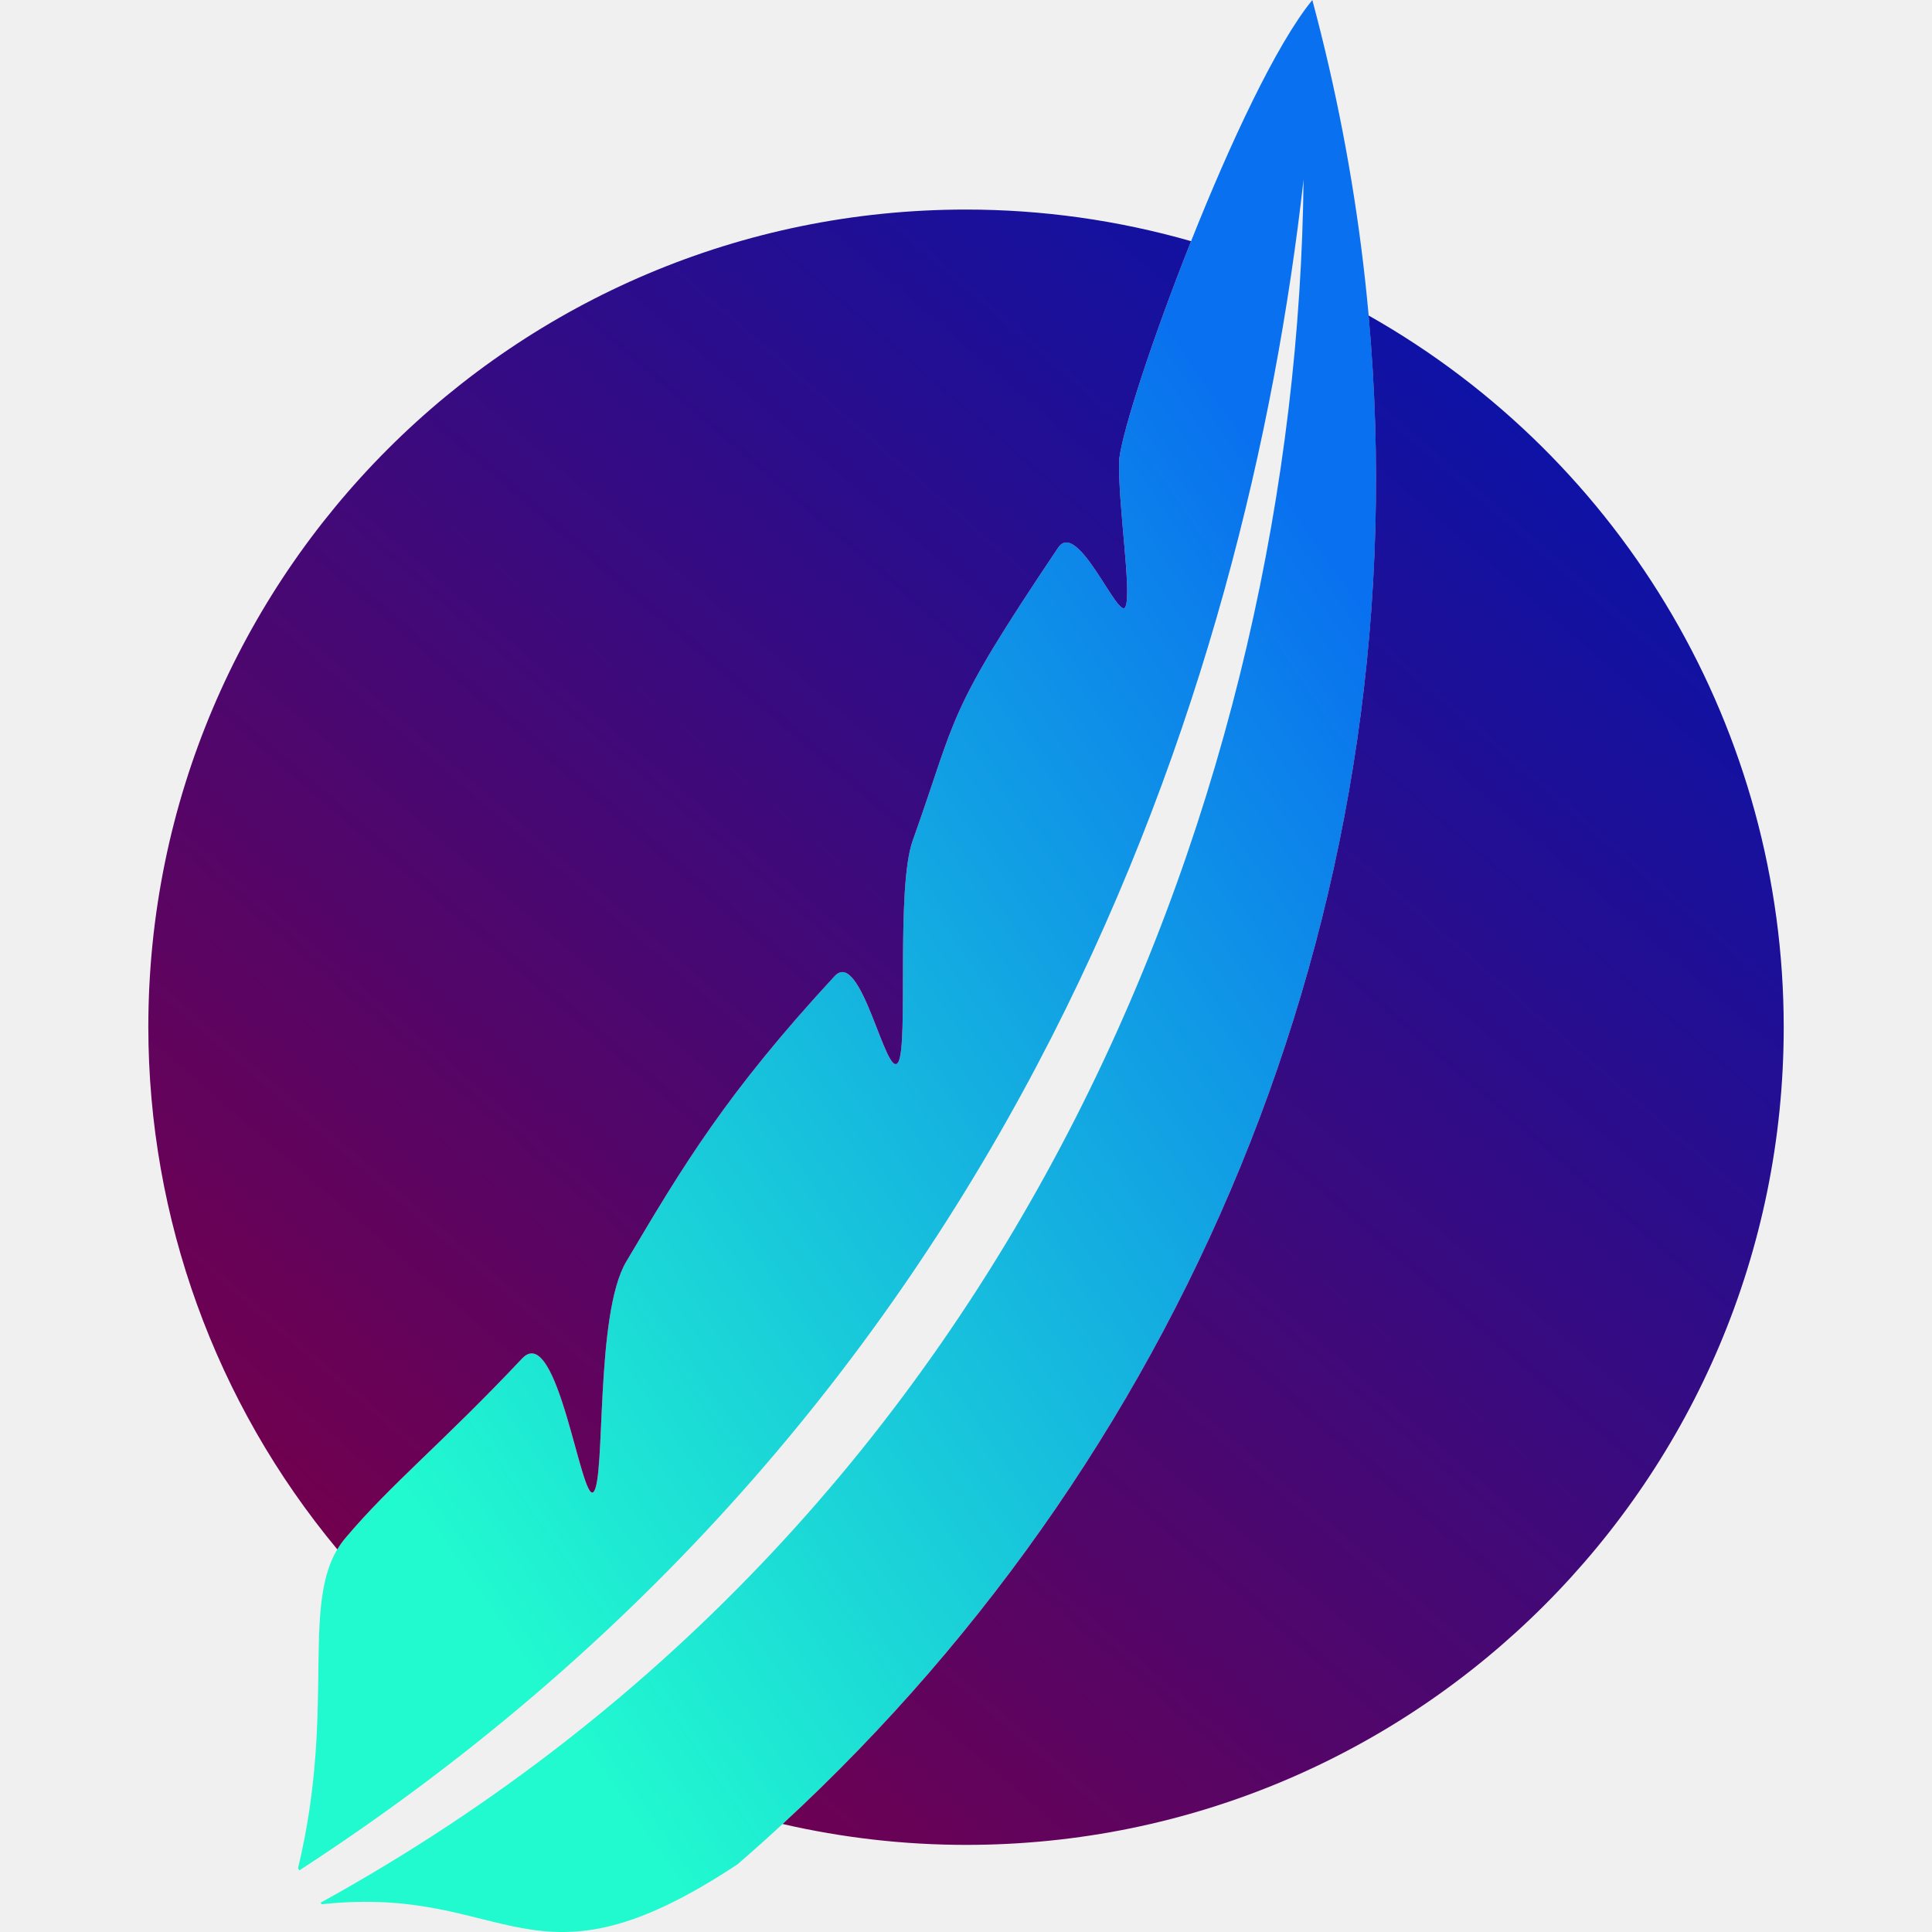
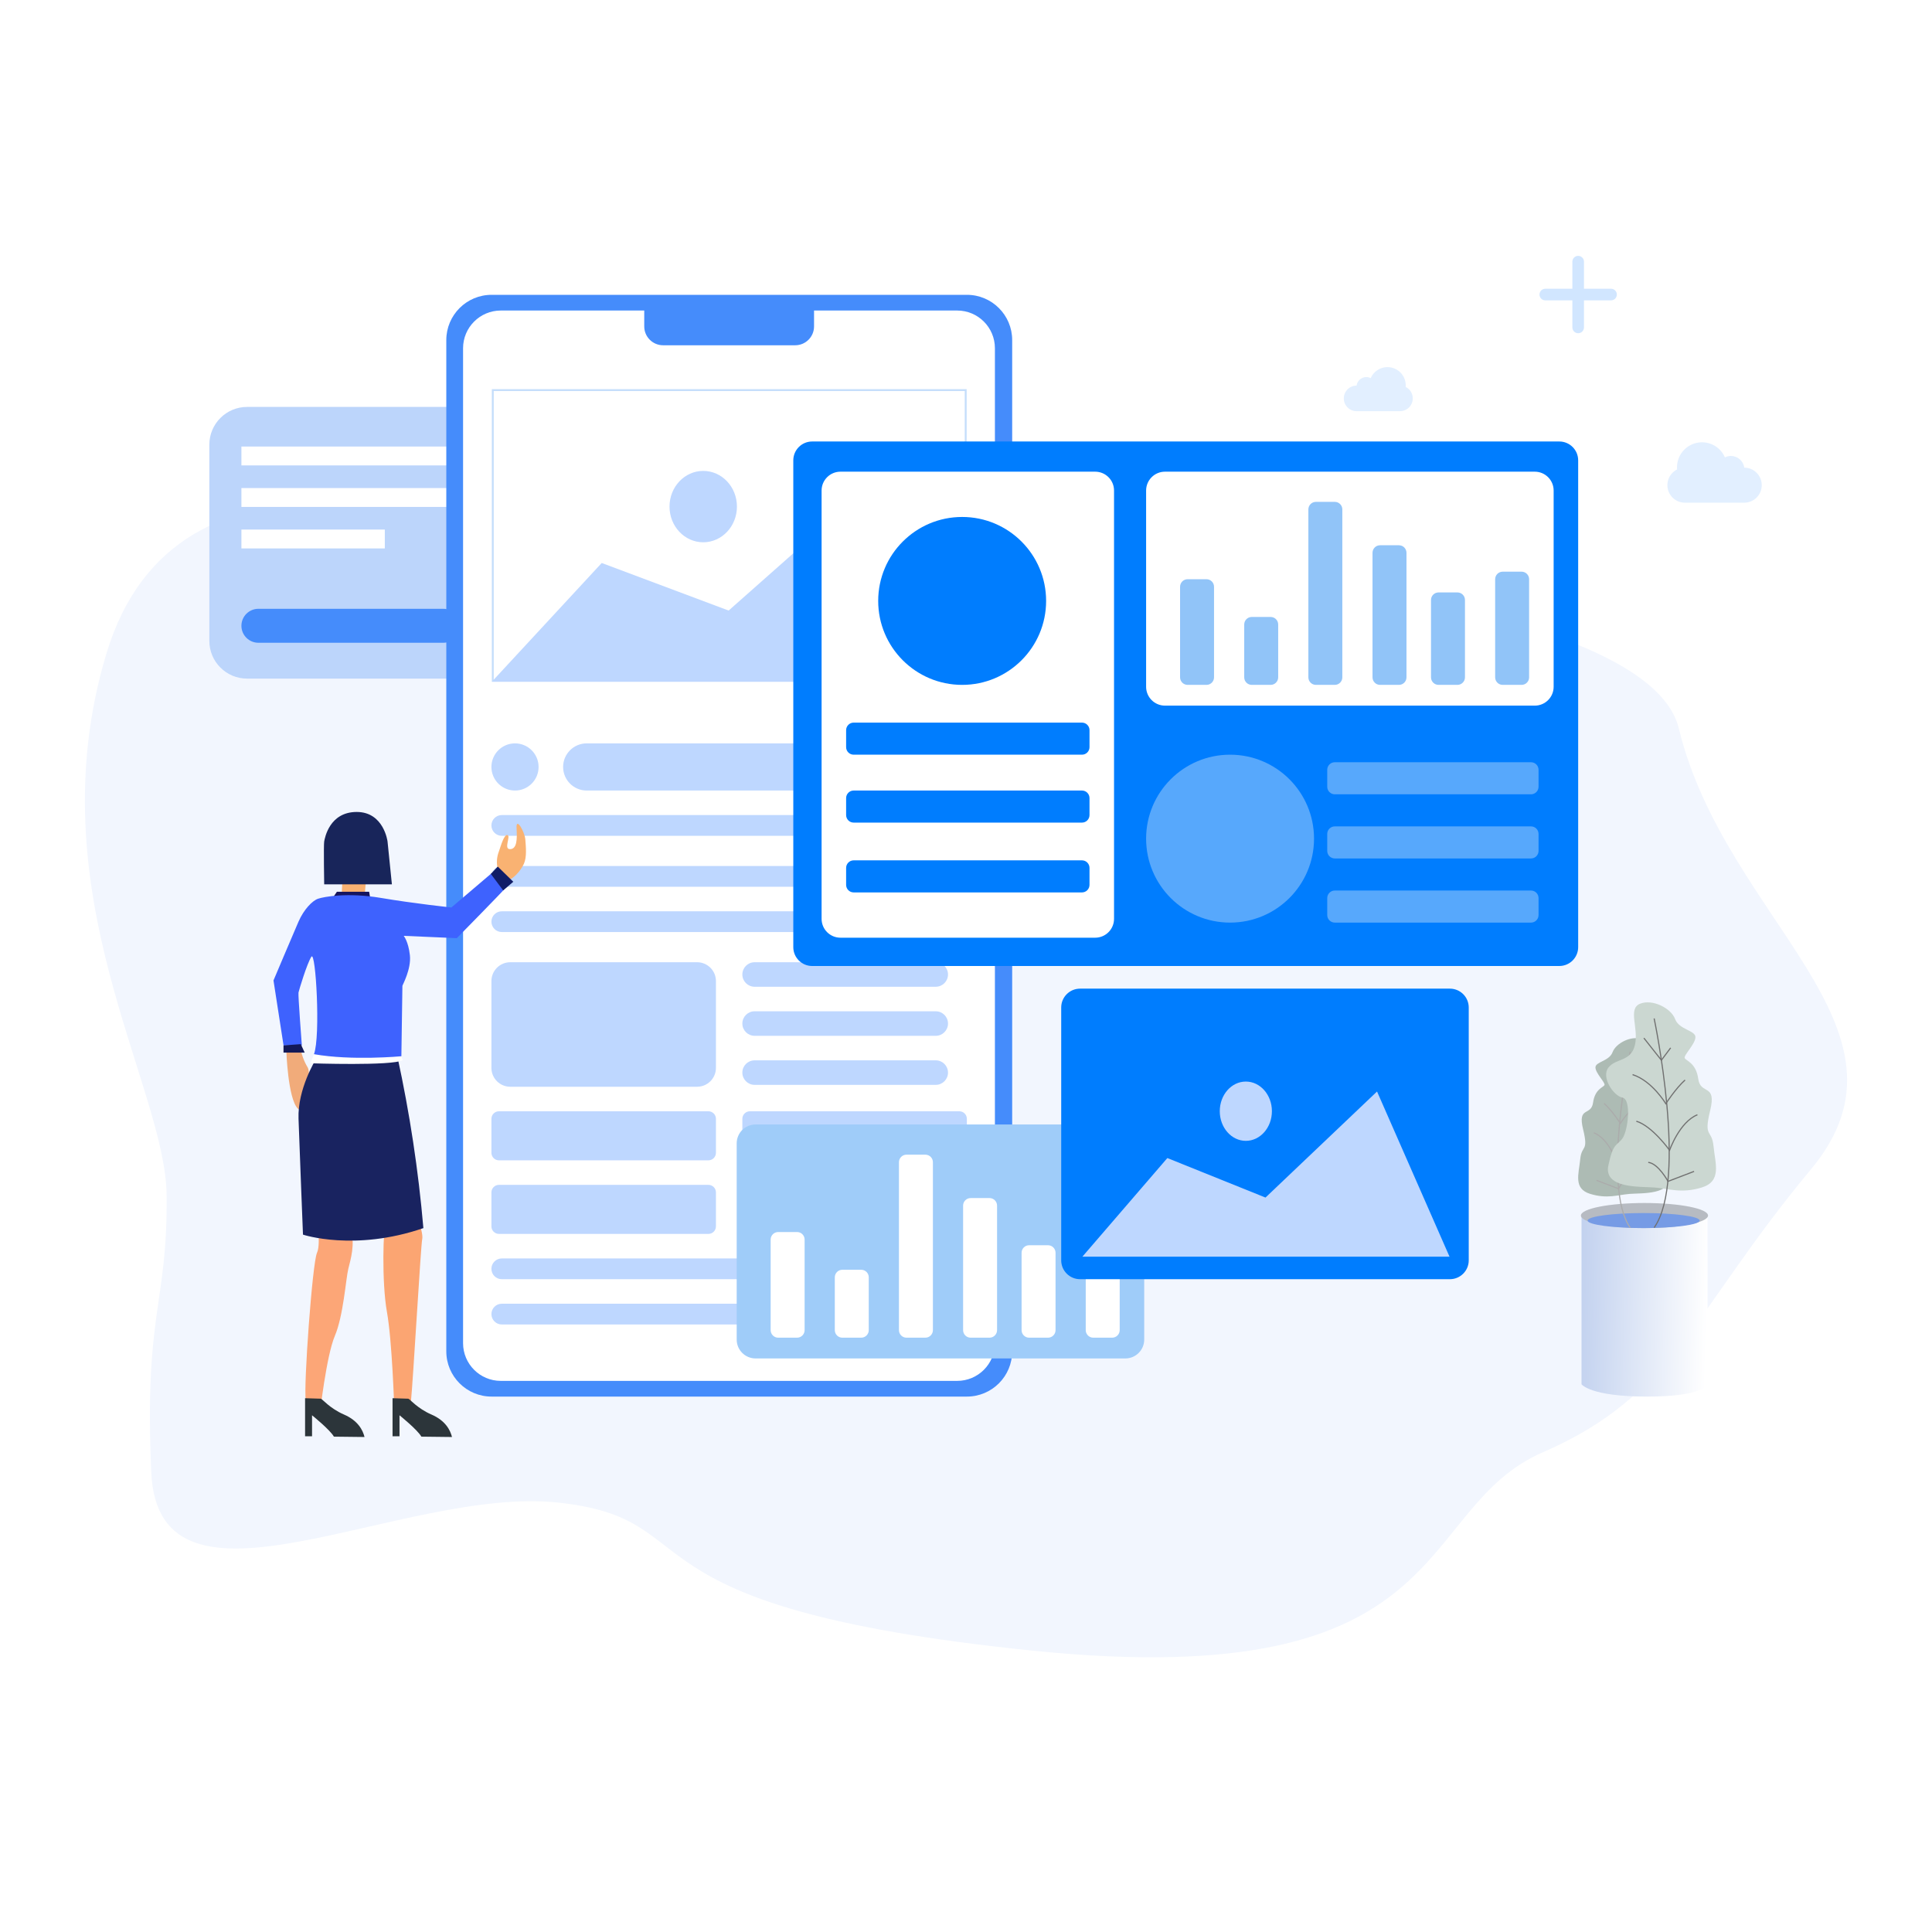
- <svg xmlns="http://www.w3.org/2000/svg" xmlns:xlink="http://www.w3.org/1999/xlink" width="512" height="512" version="1.1" viewBox="0 0 512 512">
+ <svg xmlns="http://www.w3.org/2000/svg" viewBox="0 0 1024 1024" height="1024" width="1024">
  <defs>
-     <linearGradient id="linearGradient22708">
-       <stop stop-color="#21facf" offset="0" />
-       <stop stop-color="#0970ef" offset="1" />
+     <clipPath id="clip-path">
+       <rect style="isolation: isolate" fill="#fff" height="1024" width="1024" id="阅读资料" />
+     </clipPath>
+     <linearGradient gradientUnits="objectBoundingBox" y2="0.457" x2="1" y1="0.418" id="linear-gradient">
+       <stop stop-color="#c3d2ef" offset="0" />
+       <stop stop-color="#fff" offset="1" />
    </linearGradient>
-     <linearGradient id="linearGradient6949" x1="68.454" x2="198.59" y1="246.73" y2="96.35" gradientTransform="translate(-5.754,-56.594)" gradientUnits="userSpaceOnUse">
-       <stop stop-color="#72004e" offset="0" />
-       <stop stop-color="#0015b1" offset="1" />
-     </linearGradient>
-     <linearGradient id="linearGradient22718" x1="56.735" x2="155.2" y1="246.96" y2="58.575" gradientUnits="userSpaceOnUse">
-       <stop stop-color="#4f00da" offset="0" />
-       <stop stop-color="#e5311b" offset="1" />
-     </linearGradient>
-     <linearGradient id="linearGradient23463" x1="68.454" x2="198.59" y1="246.73" y2="96.35" gradientUnits="userSpaceOnUse" xlink:href="#linearGradient22708" />
-     <linearGradient id="linearGradient903" x1="54.478" x2="192.1" y1="247.56" y2="9.809" gradientTransform="matrix(.87923 0 0 .87923 -9.551 48.787)" gradientUnits="userSpaceOnUse">
-       <stop stop-color="#dc180d" offset="0" />
-       <stop stop-color="#f96e20" offset=".5" />
-       <stop stop-color="#f4ce41" offset="1" />
-     </linearGradient>
-     <linearGradient id="linearGradient918" x1="39.468" x2="154.99" y1="204.22" y2="124.47" gradientUnits="userSpaceOnUse" xlink:href="#linearGradient22708" />
+     <clipPath id="clip-阅读资料-2">
+       <rect height="1024" width="1024" />
+     </clipPath>
  </defs>
-   <g transform="matrix(2.473 0 0 2.473 -4.8978 -4.8812)">
-     <path transform="translate(-5.5496,-57.412)" d="m148.16 59.393c-7.71 9.399-19.951 42.888-20.696 49.204-0.17 4.674 1.373 14.231 0.672 15.805-0.719 1.613-5.117-9.446-7.215-6.327-12.219 18.168-10.7 17.731-15.582 31.378-1.836 5.131-0.424 21.99-1.567 23.773-1.273 1.987-3.962-12.31-6.806-9.236-11.603 12.54-16.279 20.379-22.336 30.607-3.359 5.673-2.182 23.33-3.506 24.674-1.302 1.321-3.857-18.326-7.644-14.309-8.519 9.038-14.054 13.441-18.946 19.252-5.198 6.174-0.783 17.584-5.067 35.383l0.145 0.221c77.447-50.308 101.52-127.16 107.61-181.19-0.681 63.93-29.41 142.78-105.33 184.65l0.113 0.171c20.241-2.181 22.307 10.458 44.562-4.284 55.792-48.277 81.856-124.29 61.593-199.78z" display="none" fill="url(#linearGradient903)" />
-     <path transform="translate(-5.5498,-57.412)" d="m148.16 59.393c-7.71 9.399-19.951 42.888-20.696 49.204-0.17 4.674 1.373 14.231 0.672 15.805-0.719 1.613-5.117-9.446-7.215-6.327-12.219 18.168-10.7 17.731-15.582 31.378-1.836 5.131-0.424 21.99-1.567 23.773-1.273 1.987-3.962-12.31-6.806-9.236-11.603 12.54-16.279 20.379-22.336 30.607-3.359 5.673-2.182 23.33-3.506 24.674-1.302 1.321-3.857-18.326-7.644-14.309-8.519 9.038-14.054 13.441-18.946 19.252-5.198 6.174-0.783 17.584-5.067 35.383l0.145 0.221c77.447-50.308 101.52-127.16 107.61-181.19-0.681 63.93-29.41 142.78-105.33 184.65l0.113 0.171c20.241-2.181 22.307 10.458 44.562-4.284 55.792-48.277 81.856-124.29 61.593-199.78z" fill="url(#linearGradient918)" />
-     <g transform="translate(0 2.0218e-5)">
-       <path transform="translate(-5.7543,-56.594)" d="m111.25 81.024c-48.394-1.5e-5 -87.625 39.231-87.625 87.625 0.017 20.443 7.182 40.236 20.253 55.954 0.252-0.422 0.536-0.824 0.858-1.206 4.892-5.81 10.427-10.214 18.946-19.252 3.787-4.018 6.341 15.63 7.644 14.309 1.324-1.344 0.147-19.001 3.506-24.674 6.056-10.228 10.733-18.067 22.336-30.607 2.844-3.074 5.533 11.223 6.806 9.236 1.142-1.782-0.269-18.641 1.566-23.773 4.882-13.647 3.363-13.21 15.582-31.378 2.098-3.119 6.496 7.94 7.215 6.327 0.701-1.573-0.842-11.131-0.672-15.805 0.372-3.15 3.604-13.059 7.705-23.367-7.843-2.247-15.962-3.388-24.12-3.389zm43.142 11.356c5.566 61.595-18.426 120.7-62.796 161.65 6.446 1.486 13.04 2.237 19.655 2.239 48.394 1e-5 87.625-39.231 87.625-87.625-3.1e-4 -31.581-16.995-60.719-44.484-76.268z" display="none" fill="url(#linearGradient22718)" />
-       <path transform="translate(-5.754,-56.594)" d="m111.25 81.024c-48.394-1.5e-5 -87.625 39.231-87.625 87.625 0.017 20.443 7.182 40.236 20.253 55.954 0.252-0.422 0.536-0.824 0.858-1.206 4.892-5.81 10.427-10.214 18.946-19.252 3.787-4.018 6.341 15.63 7.644 14.309 1.324-1.344 0.147-19.001 3.506-24.674 6.056-10.228 10.733-18.067 22.336-30.607 2.844-3.074 5.533 11.223 6.806 9.236 1.142-1.782-0.269-18.641 1.566-23.773 4.882-13.647 3.363-13.21 15.582-31.378 2.098-3.119 6.496 7.94 7.215 6.327 0.701-1.573-0.842-11.131-0.672-15.805 0.372-3.15 3.604-13.059 7.705-23.367-7.843-2.247-15.962-3.388-24.12-3.389zm43.142 11.356c5.566 61.595-18.426 120.7-62.796 161.65 6.446 1.486 13.04 2.237 19.655 2.239 48.394 1e-5 87.625-39.231 87.625-87.625-3.1e-4 -31.581-16.995-60.719-44.484-76.268z" display="none" fill="url(#linearGradient23463)" />
-       <path d="m105.5 24.43c-48.394-1.5e-5 -87.625 39.231-87.625 87.625 0.017 20.443 7.182 40.236 20.253 55.954 0.252-0.422 0.536-0.824 0.858-1.206 4.892-5.81 10.427-10.214 18.946-19.252 3.787-4.018 6.341 15.63 7.644 14.309 1.324-1.344 0.147-19.001 3.506-24.674 6.056-10.228 10.733-18.067 22.336-30.607 2.844-3.074 5.533 11.223 6.806 9.236 1.142-1.782-0.269-18.641 1.566-23.773 4.882-13.647 3.363-13.21 15.582-31.378 2.098-3.119 6.496 7.94 7.215 6.327 0.701-1.573-0.842-11.131-0.672-15.805 0.372-3.15 3.604-13.059 7.705-23.367-7.843-2.247-15.962-3.388-24.12-3.389zm43.142 11.356c5.566 61.595-18.426 120.7-62.796 161.65 6.446 1.486 13.04 2.237 19.655 2.239 48.394 1e-5 87.625-39.231 87.625-87.625-3.1e-4 -31.581-16.995-60.719-44.484-76.268z" fill="url(#linearGradient6949)" />
+   <g clip-path="url(#clip-阅读资料-2)" id="阅读资料-2">
+     <rect fill="#fff" height="1024" width="1024" />
+     <g style="isolation: isolate" clip-path="url(#clip-path)" id="阅读资料-3">
+       <rect style="isolation: isolate" fill="#fff" height="1024" width="1024" id="阅读资料-4" />
+       <path style="isolation: isolate" fill="#f2f6fe" transform="translate(45 266.438)" d="M11.3,80.291C49.133-45.948,201.64,14.434,241.366,14.434S820.235,18,844.827,119.68s132.42,158.76,69.993,233.681S842.935,472.879,772.941,503.2,729.43,631.64,502.424,608.45s-168.362-69.57-251.6-78.489S38.951,599.531,35.168,513.906s8.72-88.516,8.145-146.829S-26.537,206.532,11.3,80.291Z" id="路径_1166" />
+       <path style="isolation: isolate" fill="#d1e6ff" transform="translate(815.964 135.615)" d="M17.425,37.925V23.576H3.075a3.075,3.075,0,0,1,0-6.151h14.35V3.075a3.075,3.075,0,1,1,6.15,0v14.35h14.35a3.075,3.075,0,0,1,0,6.151H23.575v14.35a3.075,3.075,0,1,1-6.15,0Z" id="联合_163" />
+       <path style="isolation: isolate" fill="#e2efff" transform="translate(883.746 234.439)" d="M9.291,32A9.292,9.292,0,0,1,5.137,14.4Q5.1,13.914,5.1,13.42A13.244,13.244,0,0,1,30.5,7.978a7.048,7.048,0,0,1,3.177-.752,7.171,7.171,0,0,1,7.07,6.194A9.29,9.29,0,0,1,40.709,32Z" id="联合_164" />
+       <path style="isolation: isolate" fill="#e2efff" transform="translate(712.255 194.588)" d="M6.779,23.35A6.779,6.779,0,0,1,6.766,9.792a5.239,5.239,0,0,1,5.168-4.52,5.158,5.158,0,0,1,2.322.549A9.683,9.683,0,0,1,32.819,9.792q0,.358-.025.711A6.78,6.78,0,0,1,29.768,23.35Z" id="联合_165" />
+       <path style="isolation: isolate" fill="#fff" transform="translate(802 373)" d="M0,10.5A10.5,10.5,0,1,1,10.5,21,10.5,10.5,0,0,1,0,10.5Z" id="椭圆_379" />
+       <g style="isolation: isolate" transform="translate(110.956 215.679)" id="组_6513">
+         <path style="isolation: isolate" fill="#bcd5fb" d="M248.006,176.442,227.718,144H20A20,20,0,0,1,0,124V20A20,20,0,0,1,20,0H297a20,20,0,0,1,20,20V124a20,20,0,0,1-20,20H273.522l-18.661,32.321a4,4,0,0,1-6.855.122Z" id="联合_170" />
+         <g style="isolation: isolate" transform="translate(17 21)" id="组_6495">
+           <path style="isolation: isolate" fill="#fff" d="M0,0H144V10H0Z" id="矩形_1472" />
+           <path style="isolation: isolate" fill="#fff" transform="translate(0 22)" d="M0,0H144V10H0Z" id="矩形_1473" />
+           <path style="isolation: isolate" fill="#fff" transform="translate(0 44)" d="M0,0H76V10H0Z" id="矩形_1474" />
+           <path style="isolation: isolate" fill="#458cfb" transform="translate(0 86)" d="M107,0a9,9,0,0,1,0,18H9A9,9,0,1,1,9,0Z" id="矩形_1475" />
+         </g>
+         <g style="isolation: isolate" transform="translate(191 21)" id="组_6501">
+           <path style="isolation: isolate" fill="#458cfb" transform="translate(0 0)" d="M52,104A52.014,52.014,0,0,1,31.759,4.086,52.014,52.014,0,0,1,72.241,99.914,51.675,51.675,0,0,1,52,104Zm0-85A33,33,0,1,0,85,52,33.038,33.038,0,0,0,52,19Z" id="减去_40" />
+           <path style="isolation: isolate" fill="#fbb245" transform="translate(52)" d="M0,104H0V85a32.777,32.777,0,0,0,23.323-9.677A32.777,32.777,0,0,0,33,52,33.037,33.037,0,0,0,0,19V0A51.686,51.686,0,0,1,20.241,4.086,51.844,51.844,0,0,1,36.77,15.231,51.814,51.814,0,0,1,47.914,31.759a52.177,52.177,0,0,1,0,40.482A51.814,51.814,0,0,1,36.77,88.77,51.844,51.844,0,0,1,20.241,99.914,51.688,51.688,0,0,1,0,104Z" id="减去_42" />
+           <path style="isolation: isolate" fill="#c62bcb" transform="translate(52 60)" d="M0,44H0V25a32.775,32.775,0,0,0,23.324-9.677A32.941,32.941,0,0,0,32.025,0H51.392a51.61,51.61,0,0,1-3.478,12.241A51.8,51.8,0,0,1,36.77,28.769,51.837,51.837,0,0,1,20.241,39.914,51.676,51.676,0,0,1,0,44Z" id="减去_45" />
+         </g>
+       </g>
+       <g style="isolation: isolate" transform="translate(836.462 531.266)" id="组_6514">
+         <path style="isolation: isolate" fill="url(#linear-gradient)" transform="translate(1.778 112.671)" d="M66.786,0V89.723s-1.628,6.558-32,6.558S0,89.723,0,89.723V0Z" id="路径_1167" />
+         <path style="isolation: isolate" fill="#b7bbc2" transform="translate(1.45 106.348)" d="M0,6.65C0,2.977,15.085,0,33.693,0S67.385,2.977,67.385,6.65,52.3,13.3,33.693,13.3,0,10.323,0,6.65Z" id="椭圆_359" />
+         <path style="isolation: isolate" fill="#769be5" transform="translate(4.997 111.668)" d="M0,3.99C0,1.786,13.3,0,29.7,0s29.7,1.786,29.7,3.99-13.3,3.99-29.7,3.99S0,6.193,0,3.99Z" id="椭圆_360" />
+         <g style="isolation: isolate" transform="translate(0 18.978)" id="组_6466">
+           <path style="isolation: isolate" fill="#adbbb4" d="M47.977,72.715c-2.192-10.434-3.779-8.57-6.3-12.1s-4.032-17.393,0-18.148,9.58-9.074,6.3-13.36S37.894,26.587,36.13,19.026,39.406,2.893,33.861.625,20,2.641,18.233,7.431,9.159,12.471,9.159,15.5s5.292,8.066,4.789,9.327S8.907,26.839,7.9,34.151-.419,35.915,2.605,48.265s-.759,8.067-1.514,15.88-3.781,15.628,5.294,18.4,14.619.5,20.921,0S50.167,83.151,47.977,72.715Z" id="路径_1168" />
+           <path style="isolation: isolate" stroke-width="0.6" stroke="#ababab" fill="none" transform="translate(20.842 7.174)" d="M6.721,0s-15.122,71.842,0,93.266" id="路径_1169" />
+           <path style="isolation: isolate" stroke-width="0.6" stroke="#ababab" fill="none" transform="translate(20.203 15.924)" d="M11.932,0l-7.8,9.867L0,4.359" id="路径_1170" />
+           <path style="isolation: isolate" stroke-width="0.6" stroke="#ababab" fill="none" transform="translate(13.778 32.214)" d="M23.407,0C14.689,2.754,8.59,12.964,8.59,12.964S4.133,6.083,0,2.408" id="路径_1171" />
+           <path style="isolation: isolate" stroke-width="0.6" stroke="#ababab" fill="none" transform="translate(8.271 50.114)" d="M27.227,2.875C20.078,5.051,12.41,15.837,12.41,15.837S8.03,3.212,0,0" id="路径_1172" />
+           <path style="isolation: isolate" stroke-width="0.6" stroke="#ababab" fill="none" transform="translate(9.764 71.339)" d="M20.423,0C15.949.46,11.61,8.463,11.61,8.463L0,4.017" id="路径_1173" />
+         </g>
+         <g style="isolation: isolate" transform="translate(14.818)" id="组_6467">
+           <path style="isolation: isolate" fill="#cbd7d1" d="M1.181,86.456c2.605-12.407,4.5-10.189,7.492-14.385s4.8-20.679,0-21.577S-2.715,39.7,1.181,34.609s11.989-3,14.087-11.989-3.9-19.179,2.7-21.877,16.484,2.4,18.582,8.091,10.788,5.992,10.788,9.59-6.292,9.593-5.692,11.089,5.993,2.4,7.193,11.091,9.889,2.1,6.292,16.783.9,9.588,1.8,18.88,4.5,18.582-6.293,21.878-17.384.6-24.876,0S-1.423,98.863,1.181,86.456Z" id="路径_1168-2" />
+           <path style="isolation: isolate" stroke-width="0.6" stroke="#707070" fill="none" transform="translate(25.45 8.529)" d="M0,0S17.983,85.414,0,110.888" id="路径_1169-2" />
+           <path style="isolation: isolate" stroke-width="0.6" stroke="#707070" fill="none" transform="translate(20.014 18.933)" d="M0,0,9.276,11.731l4.91-6.549" id="路径_1170-2" />
+           <path style="isolation: isolate" stroke-width="0.6" stroke="#707070" fill="none" transform="translate(14.013 38.304)" d="M0,0C10.369,3.272,17.618,15.411,17.618,15.411s5.3-8.182,10.212-12.548" id="路径_1171-2" />
+           <path style="isolation: isolate" stroke-width="0.6" stroke="#707070" fill="none" transform="translate(16.016 59.583)" d="M0,3.419C8.5,6,17.618,18.829,17.618,18.829S22.825,3.821,32.374,0" id="路径_1172-2" />
+           <path style="isolation: isolate" stroke-width="0.6" stroke="#707070" fill="none" transform="translate(22.334 84.82)" d="M0,0C5.319.548,10.475,10.061,10.475,10.061L24.281,4.775" id="路径_1173-2" />
+         </g>
+       </g>
+       <g style="isolation: isolate" transform="translate(236.548 156.263)" id="组_6520">
+         <g style="isolation: isolate" id="组_6484">
+           <path style="isolation: isolate" fill="#458cfb" d="M275.929,0a24,24,0,0,1,24,24V559.955a24,24,0,0,1-24,24H24a24,24,0,0,1-24-24V24A24,24,0,0,1,24,0Z" id="矩形_1402" />
+           <path style="isolation: isolate" fill="#fff" transform="translate(8.887 8.322)" d="M261.89,0a20,20,0,0,1,20,20V547.311a20,20,0,0,1-20,20H20a20,20,0,0,1-20-20V20A20,20,0,0,1,20,0Z" id="矩形_1404" />
+           <path style="isolation: isolate" fill="#458cfb" transform="translate(104.915 1.737)" d="M90,0V15A10,10,0,0,1,80,25H10A10,10,0,0,1,0,15V0Z" id="矩形_1535" />
+         </g>
+         <g style="isolation: isolate" transform="translate(24.138 50)" id="组_6516">
+           <g style="isolation: isolate" fill="#fff" transform="translate(0)" id="矩形_1519">
+             <path stroke="none" d="M 251.153 154.562 L 0.5 154.562 L 0.5 0.5 L 251.153 0.5 L 251.153 154.562 Z" />
+             <path fill="#c5defb" stroke="none" d="M 1 1 L 1 154.062 L 250.653 154.062 L 250.653 1 L 1 1 M 0 0 L 251.653 0 L 251.653 155.062 L 0 155.062 L 0 0 Z" />
+           </g>
+           <path style="isolation: isolate" fill="#bed7ff" transform="translate(0 49.668)" d="M125.509,67.676,201.969,0l49.684,105.394H0L58.24,42.463Z" id="路径_1242" />
+           <path style="isolation: isolate" fill="#bed7ff" transform="translate(94.172 43.324)" d="M0,18.916C0,8.469,8,0,17.868,0S35.736,8.469,35.736,18.916s-8,18.916-17.868,18.916S0,29.364,0,18.916Z" id="椭圆_380" />
+         </g>
+         <g style="isolation: isolate" transform="translate(23.915 237.737)" id="组_6519">
+           <path style="isolation: isolate" fill="#bed7ff" d="M0,12.5A12.5,12.5,0,1,1,12.5,25,12.5,12.5,0,0,1,0,12.5Z" id="椭圆_381" />
+           <path style="isolation: isolate" fill="#bed7ff" transform="translate(38)" d="M201.5,0a12.5,12.5,0,0,1,0,25H12.5a12.5,12.5,0,1,1,0-25Z" id="矩形_1536" />
+           <path style="isolation: isolate" fill="#bed7ff" transform="translate(0 38)" d="M246.5,0a5.5,5.5,0,0,1,0,11H5.5a5.5,5.5,0,1,1,0-11Z" id="矩形_1537" />
+           <path style="isolation: isolate" fill="#bed7ff" transform="translate(0 65)" d="M246.5,0a5.5,5.5,0,0,1,0,11H5.5a5.5,5.5,0,1,1,0-11Z" id="矩形_1538" />
+           <path style="isolation: isolate" fill="#bed7ff" transform="translate(0 89)" d="M246.5,0a5.5,5.5,0,0,1,0,11H5.5a5.5,5.5,0,1,1,0-11Z" id="矩形_1539" />
+           <path style="isolation: isolate" fill="#bed7ff" transform="translate(0 273)" d="M246.5,0a5.5,5.5,0,0,1,0,11H5.5a5.5,5.5,0,1,1,0-11Z" id="矩形_1545" />
+           <path style="isolation: isolate" fill="#bed7ff" transform="translate(0 297)" d="M246.5,0a5.5,5.5,0,0,1,0,11H5.5a5.5,5.5,0,1,1,0-11Z" id="矩形_1546" />
+           <path style="isolation: isolate" fill="#bed7ff" transform="translate(0 116)" d="M109,0a10,10,0,0,1,10,10V56a10,10,0,0,1-10,10H10A10,10,0,0,1,0,56V10A10,10,0,0,1,10,0Z" id="矩形_1540" />
+           <path style="isolation: isolate" fill="#bed7ff" transform="translate(133 116)" d="M102.5,0a6.5,6.5,0,0,1,0,13H6.5a6.5,6.5,0,1,1,0-13Z" id="矩形_1547" />
+           <path style="isolation: isolate" fill="#bed7ff" transform="translate(133 142)" d="M102.5,0a6.5,6.5,0,0,1,0,13H6.5a6.5,6.5,0,1,1,0-13Z" id="矩形_1548" />
+           <path style="isolation: isolate" fill="#bed7ff" transform="translate(133 168)" d="M102.5,0a6.5,6.5,0,0,1,0,13H6.5a6.5,6.5,0,1,1,0-13Z" id="矩形_1549" />
+           <path style="isolation: isolate" fill="#bed7ff" transform="translate(0 195)" d="M115,0a4,4,0,0,1,4,4V22a4,4,0,0,1-4,4H4a4,4,0,0,1-4-4V4A4,4,0,0,1,4,0Z" id="矩形_1541" />
+           <path style="isolation: isolate" fill="#bed7ff" transform="translate(0 234)" d="M115,0a4,4,0,0,1,4,4V22a4,4,0,0,1-4,4H4a4,4,0,0,1-4-4V4A4,4,0,0,1,4,0Z" id="矩形_1544" />
+           <path style="isolation: isolate" fill="#bed7ff" transform="translate(133 195)" d="M115,0a4,4,0,0,1,4,4V22a4,4,0,0,1-4,4H4a4,4,0,0,1-4-4V4A4,4,0,0,1,4,0Z" id="矩形_1542" />
+           <path style="isolation: isolate" fill="#bed7ff" transform="translate(133 234)" d="M115,0a4,4,0,0,1,4,4V22a4,4,0,0,1-4,4H4a4,4,0,0,1-4-4V4A4,4,0,0,1,4,0Z" id="矩形_1543" />
+         </g>
+       </g>
+       <g style="isolation: isolate" transform="translate(144.956 430.356)" id="组_6485">
+         <path style="isolation: isolate" fill="#f9b272" transform="translate(35.936 28.426)" d="M0,19.012l12.26-1.244L13.682,0,.709,5.686Z" id="路径_1174" />
+         <path style="isolation: isolate" fill="#18255a" transform="translate(26.714)" d="M17.391,0C31.783,0,33.732,15.631,33.732,15.631l2.313,22.742H.158S-.2,17.586.158,15.631,3,0,17.391,0Z" id="路径_1175" />
+         <path style="isolation: isolate" fill="#f9b272" transform="translate(117.235 6.293)" d="M2.239,14.623C3.323,11.5,5.038,5.33,6.825,5.969s-2.232,7.51,1.334,7.445,3.82-4.9,3.441-11.141,4.332,1.906,4.647,6.045.824,9.359-.764,12.861S9.5,30.475,3.962,30.793s-4.2-4.84-2.357-6.939A15.358,15.358,0,0,1,2.239,14.623Z" id="路径_1181" />
+         <path style="isolation: isolate" fill="#f1ab7a" transform="translate(6.791 122.363)" d="M6.135,34.9c5.377,5.381,6.992-19.041,5.27-21.732A29.607,29.607,0,0,1,7.316,1.447C6.883-2.857,0,3.813,0,3.813S.752,29.527,6.135,34.9Z" id="路径_1187" />
+         <g style="isolation: isolate" transform="translate(16.742 211.08)" id="组_6470">
+           <path style="isolation: isolate" fill="#fca677" transform="translate(0.161)" d="M6.153,22.594C3.683,27.973-1,93.287.188,100.6s7.471,7.414,7.471,7.414S11.1,77.246,15.622,66.6s5.809-30.018,7.1-35.4,3.762-12.8,1.291-21.838S5.4,0,5.4,0,8.63,17.217,6.153,22.594Z" id="路径_1183" />
+           <path style="isolation: isolate" fill="#2c353a" transform="translate(0 99.646)" d="M0,20.178H3.691V9.041s9.551,7.7,11.586,11.33c0,.063,16.233.129,16.233.191C30.619,17,28.135,11.9,20.629,8.658S9.041.318,8.342.256,0,0,0,0Z" id="路径_1184" />
+           <path style="isolation: isolate" fill="#fba572" transform="translate(41.497 1.221)" d="M20.59,14.092c-.752,3.228-4.838,75.314-6.019,86.5s-8.826,2.683-8.826,2.683-1.072-35.07-3.869-50.67S-.174,6.775,1.441,4.84,17.254,0,17.254,0,21.348,10.863,20.59,14.092Z" id="路径_1186" />
+           <path style="isolation: isolate" fill="#2c353a" transform="translate(46.361 99.646)" d="M0,20.178H3.691V9.041s9.551,7.7,11.586,11.33c0,.063,16.233.129,16.233.191C30.619,17,28.135,11.9,20.629,8.658S9.041.318,8.342.256,0,0,0,0Z" id="路径_1185" />
+         </g>
+         <path style="isolation: isolate" fill="#192360" transform="translate(13.248 118.136)" d="M.022,44.434c.545,15.818,2.361,61.453,2.361,61.453S29.655,114.98,66.2,102.43A716.473,716.473,0,0,0,52.384,11.344c-5.814-26.545-43.27,1.82-43.27,1.82S-.524,28.615.022,44.434Z" id="路径_1182" />
+         <g style="isolation: isolate" transform="translate(0 28.956)" id="组_6469">
+           <path style="isolation: isolate" fill="#15155f" transform="translate(29.38 13.332)" d="M21.322,0l.951,5.873L0,6.146,4.234,0Z" id="路径_1176" />
+           <path style="isolation: isolate" fill="#fff" transform="translate(19.573 97.764)" d="M0,6.479s43.271,1.5,48.982-1.639C47.293-.092,45.416,0,45.416,0L1.883,1.605Z" id="路径_1180" />
+           <path style="isolation: isolate" fill="#3e62fe" transform="translate(0 3.629)" d="M13.256,25.555C10.387,32.121,0,56.713,0,56.713L5.33,91.154h9.7S12.982,64.5,13.256,63.139s4.508-15.445,6.83-19S25.01,86.367,21.455,95.8c19.952,3.553,46.327,1.092,46.327,1.092s.547-36.9.547-37.307,4.781-8.883,3.963-16.26-3.283-10.25-3.283-10.25L97.165,34.3S122.308,8.748,122.446,8.2,115.474,0,115.474,0L94.292,18.041s-19.539-2.053-37.307-5.059-30.335-.609-33.345.414S16.125,19,13.256,25.555Z" id="路径_1177" />
+           <path style="isolation: isolate" fill="#111d67" transform="translate(115.188)" d="M3.686,0l8.227,8.041-5.359,4.59L0,3.873Z" id="路径_1178" />
+           <path style="isolation: isolate" fill="#131957" transform="translate(5.306 94.104)" d="M0,4.492H11.229L9.168,0,0,.664Z" id="路径_1179" />
+         </g>
+       </g>
+       <g style="isolation: isolate" transform="translate(420.463 234)" id="组_6521">
+         <path style="isolation: isolate" fill="#007dfe" d="M406,0a10,10,0,0,1,10,10V268a10,10,0,0,1-10,10H10A10,10,0,0,1,0,268V10A10,10,0,0,1,10,0Z" id="矩形_1550" />
+         <path style="isolation: isolate" fill="#fff" transform="translate(15 16)" d="M145,0a10,10,0,0,1,10,10V237a10,10,0,0,1-10,10H10A10,10,0,0,1,0,237V10A10,10,0,0,1,10,0Z" id="矩形_1551" />
+         <path style="isolation: isolate" fill="#007dfe" transform="translate(45 40)" d="M0,44.5A44.5,44.5,0,1,1,44.5,89,44.5,44.5,0,0,1,0,44.5Z" id="椭圆_382" />
+         <path style="isolation: isolate" fill="#57a8fc" transform="translate(187 166)" d="M0,44.5A44.5,44.5,0,1,1,44.5,89,44.5,44.5,0,0,1,0,44.5Z" id="椭圆_383" />
+         <path style="isolation: isolate" fill="#007dfe" transform="translate(28 149)" d="M125,0a4,4,0,0,1,4,4v9a4,4,0,0,1-4,4H4a4,4,0,0,1-4-4V4A4,4,0,0,1,4,0Z" id="矩形_1552" />
+         <path style="isolation: isolate" fill="#57a8fc" transform="translate(283 170)" d="M108,0a4,4,0,0,1,4,4v9a4,4,0,0,1-4,4H4a4,4,0,0,1-4-4V4A4,4,0,0,1,4,0Z" id="矩形_1562" />
+         <path style="isolation: isolate" fill="#57a8fc" transform="translate(283 204)" d="M108,0a4,4,0,0,1,4,4v9a4,4,0,0,1-4,4H4a4,4,0,0,1-4-4V4A4,4,0,0,1,4,0Z" id="矩形_1563" />
+         <path style="isolation: isolate" fill="#57a8fc" transform="translate(283 238)" d="M108,0a4,4,0,0,1,4,4v9a4,4,0,0,1-4,4H4a4,4,0,0,1-4-4V4A4,4,0,0,1,4,0Z" id="矩形_1564" />
+         <g style="isolation: isolate" transform="translate(187 16)" id="组_6522">
+           <path style="isolation: isolate" fill="#fff" d="M206,0a10,10,0,0,1,10,10V114a10,10,0,0,1-10,10H10A10,10,0,0,1,0,114V10A10,10,0,0,1,10,0Z" id="矩形_1555" />
+           <path style="isolation: isolate" fill="#91c4f8" transform="translate(18 57)" d="M14,0a4,4,0,0,1,4,4V52a4,4,0,0,1-4,4H4a4,4,0,0,1-4-4V4A4,4,0,0,1,4,0Z" id="矩形_1556" />
+           <path style="isolation: isolate" fill="#91c4f8" transform="translate(52 77)" d="M14,0a4,4,0,0,1,4,4V32a4,4,0,0,1-4,4H4a4,4,0,0,1-4-4V4A4,4,0,0,1,4,0Z" id="矩形_1557" />
+           <path style="isolation: isolate" fill="#91c4f8" transform="translate(86 16)" d="M14,0a4,4,0,0,1,4,4V93a4,4,0,0,1-4,4H4a4,4,0,0,1-4-4V4A4,4,0,0,1,4,0Z" id="矩形_1558" />
+           <path style="isolation: isolate" fill="#91c4f8" transform="translate(120 39)" d="M14,0a4,4,0,0,1,4,4V70a4,4,0,0,1-4,4H4a4,4,0,0,1-4-4V4A4,4,0,0,1,4,0Z" id="矩形_1559" />
+           <path style="isolation: isolate" fill="#91c4f8" transform="translate(151 64)" d="M14,0a4,4,0,0,1,4,4V45a4,4,0,0,1-4,4H4a4,4,0,0,1-4-4V4A4,4,0,0,1,4,0Z" id="矩形_1560" />
+           <path style="isolation: isolate" fill="#91c4f8" transform="translate(185 53)" d="M14,0a4,4,0,0,1,4,4V56a4,4,0,0,1-4,4H4a4,4,0,0,1-4-4V4A4,4,0,0,1,4,0Z" id="矩形_1561" />
+         </g>
+         <path style="isolation: isolate" fill="#007dfe" transform="translate(28 185)" d="M125,0a4,4,0,0,1,4,4v9a4,4,0,0,1-4,4H4a4,4,0,0,1-4-4V4A4,4,0,0,1,4,0Z" id="矩形_1553" />
+         <path style="isolation: isolate" fill="#007dfe" transform="translate(28 222)" d="M125,0a4,4,0,0,1,4,4v9a4,4,0,0,1-4,4H4a4,4,0,0,1-4-4V4A4,4,0,0,1,4,0Z" id="矩形_1554" />
+       </g>
+       <g style="isolation: isolate" transform="translate(390.463 596)" id="组_6523">
+         <path style="isolation: isolate" fill="#9fccf9" d="M206,0a10,10,0,0,1,10,10V114a10,10,0,0,1-10,10H10A10,10,0,0,1,0,114V10A10,10,0,0,1,10,0Z" id="矩形_1555-2" />
+         <path style="isolation: isolate" fill="#fff" transform="translate(18 57)" d="M14,0a4,4,0,0,1,4,4V52a4,4,0,0,1-4,4H4a4,4,0,0,1-4-4V4A4,4,0,0,1,4,0Z" id="矩形_1556-2" />
+         <path style="isolation: isolate" fill="#fff" transform="translate(52 77)" d="M14,0a4,4,0,0,1,4,4V32a4,4,0,0,1-4,4H4a4,4,0,0,1-4-4V4A4,4,0,0,1,4,0Z" id="矩形_1557-2" />
+         <path style="isolation: isolate" fill="#fff" transform="translate(86 16)" d="M14,0a4,4,0,0,1,4,4V93a4,4,0,0,1-4,4H4a4,4,0,0,1-4-4V4A4,4,0,0,1,4,0Z" id="矩形_1558-2" />
+         <path style="isolation: isolate" fill="#fff" transform="translate(120 39)" d="M14,0a4,4,0,0,1,4,4V70a4,4,0,0,1-4,4H4a4,4,0,0,1-4-4V4A4,4,0,0,1,4,0Z" id="矩形_1559-2" />
+         <path style="isolation: isolate" fill="#fff" transform="translate(151 64)" d="M14,0a4,4,0,0,1,4,4V45a4,4,0,0,1-4,4H4a4,4,0,0,1-4-4V4A4,4,0,0,1,4,0Z" id="矩形_1560-2" />
+         <path style="isolation: isolate" fill="#fff" transform="translate(185 53)" d="M14,0a4,4,0,0,1,4,4V56a4,4,0,0,1-4,4H4a4,4,0,0,1-4-4V4A4,4,0,0,1,4,0Z" id="矩形_1561-2" />
+       </g>
+       <g style="isolation: isolate" transform="translate(562.463 524)" id="组_6524">
+         <path style="isolation: isolate" fill="#007dfe" d="M206,0a10,10,0,0,1,10,10V144a10,10,0,0,1-10,10H10A10,10,0,0,1,0,144V10A10,10,0,0,1,10,0Z" id="矩形_1555-3" />
+         <g style="isolation: isolate" transform="translate(11.223 13.263)" id="组_6525">
+           <path style="isolation: isolate" fill="none" d="M0,0H194.589V128.8H0Z" id="矩形_1519-2" />
+           <path style="isolation: isolate" fill="#bed7ff" transform="translate(0 41.255)" d="M97.049,56.213,156.171,0l38.418,87.542H0L45.034,35.27Z" id="路径_1242-2" />
+           <path style="isolation: isolate" fill="#bed7ff" transform="translate(72.818 35.985)" d="M0,15.712C0,7.035,6.186,0,13.816,0S27.633,7.035,27.633,15.712,21.447,31.424,13.816,31.424,0,24.39,0,15.712Z" id="椭圆_380-2" />
+         </g>
+       </g>
    </g>
  </g>
</svg>
